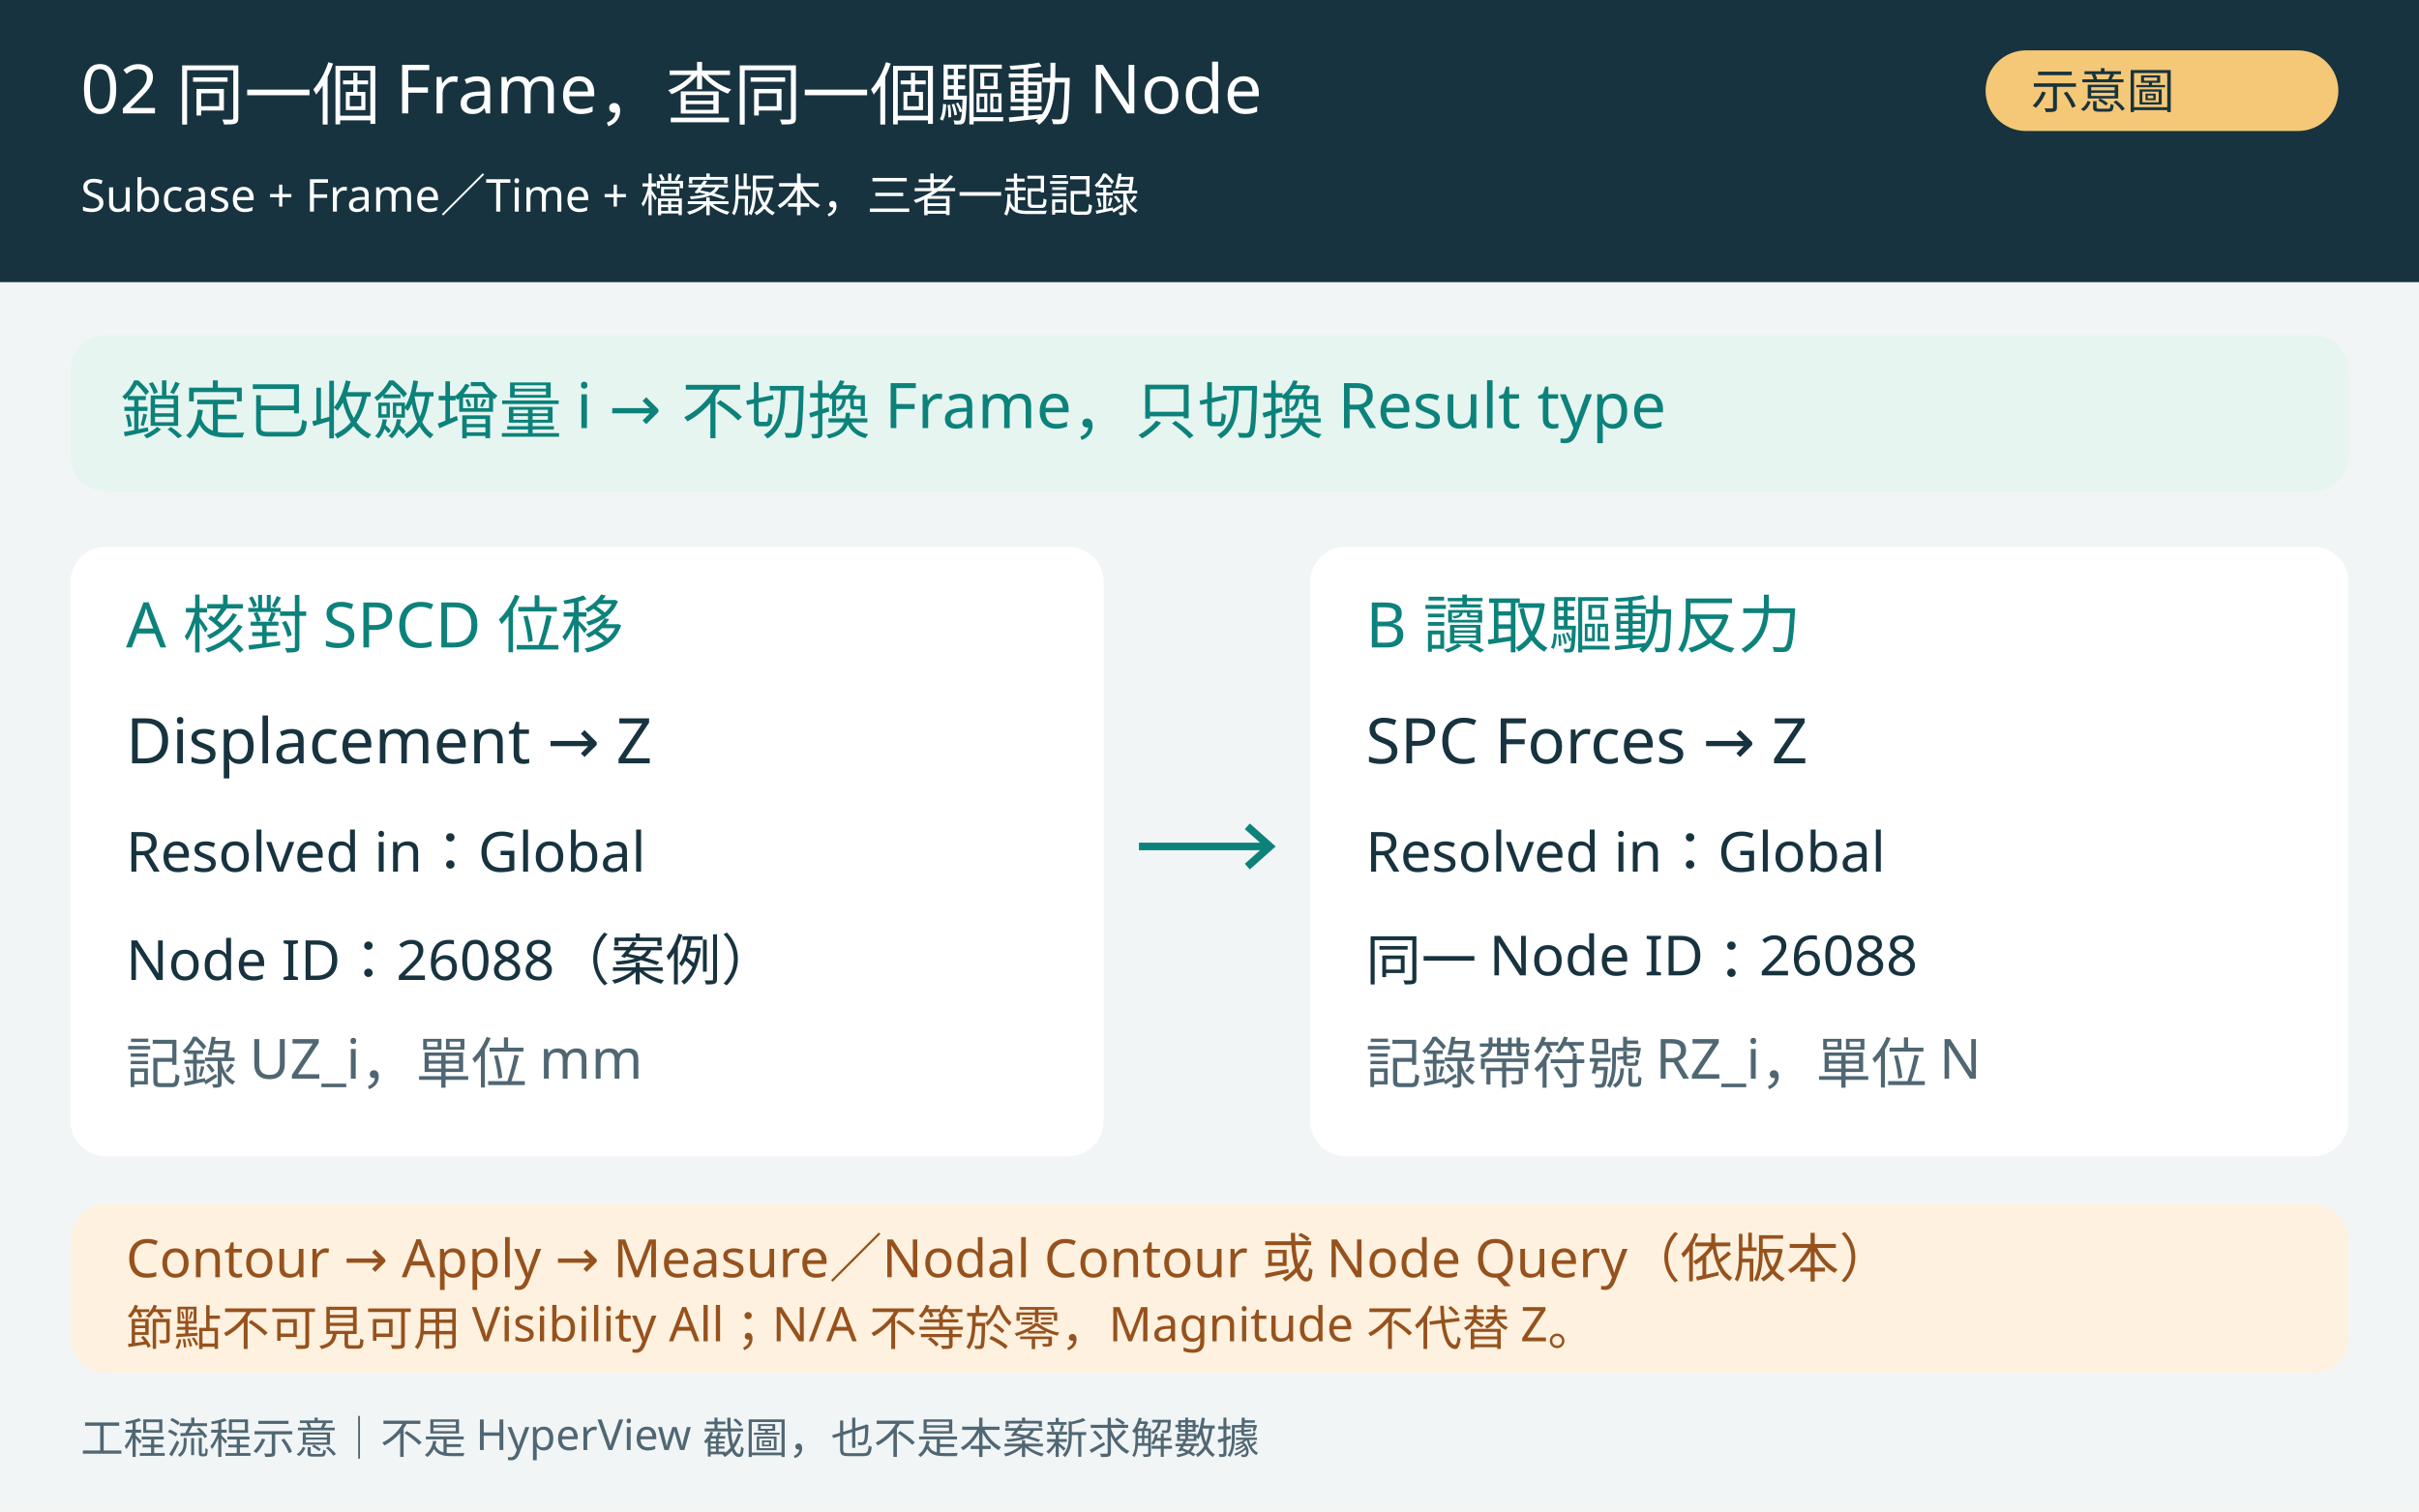
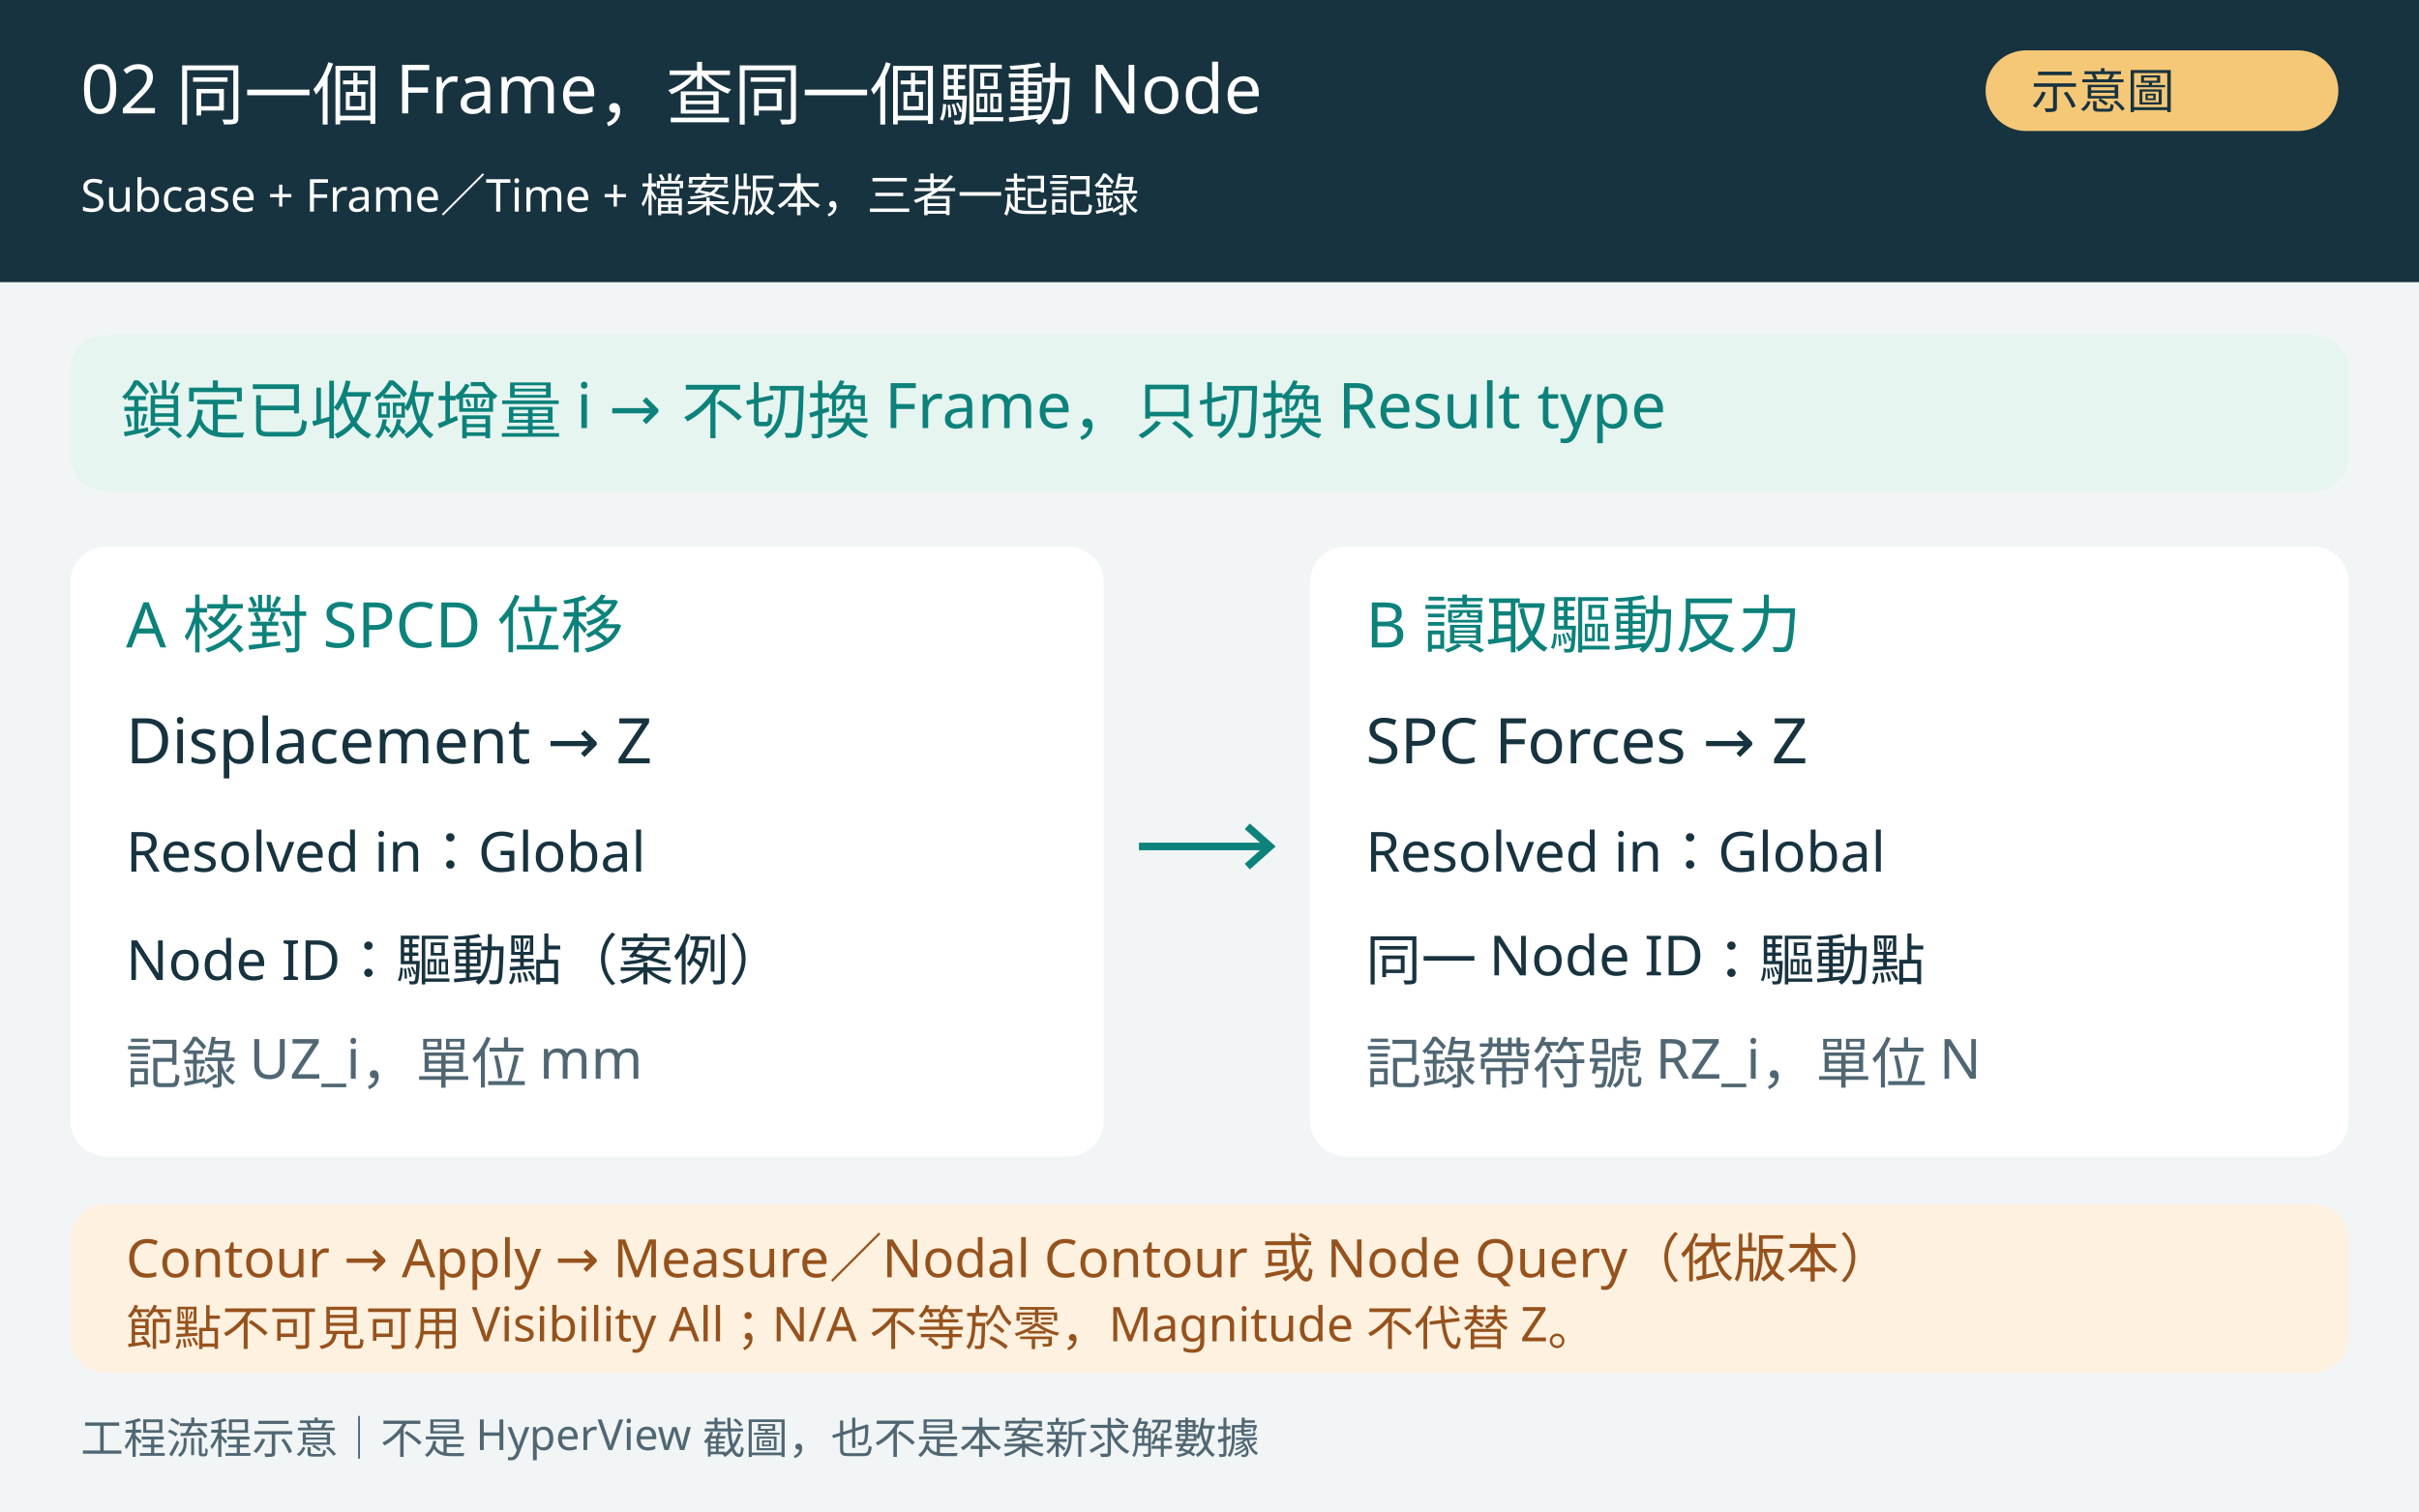
<svg xmlns="http://www.w3.org/2000/svg" viewBox="0 0 960 600" role="img" aria-labelledby="title desc">
  <style>text{font-family:'Microsoft JhengHei','Noto Sans TC',sans-serif}.ink{fill:#17333f}.muted{fill:#506773}.white{fill:#fff}.teal{fill:#e6f5f0}.dark{fill:#17333f}.accent{fill:#0c827b}.warn{fill:#fff1df}.orange{fill:#96521d}.mono{font-family:Consolas,monospace;fill:#17333f}</style>
  <rect width="960" height="600" fill="#f1f5f6" />
  <rect width="960" height="112" fill="#17333f" />
  <text x="32" y="45" class="white" font-size="27">02  同一個 Frame，查同一個驅動 Node</text>
  <text x="32" y="84" class="white" font-size="18">Subcase + Frame／Time + 檔案版本，三者一起記錄</text>
  <rect x="788" y="20" width="140" height="32" rx="16" fill="#f5c877" />
  <text x="806" y="43" class="ink" font-size="19">示意圖</text>
  <rect x="28" y="133" width="904" height="62" rx="14" class="teal" />
  <text x="48" y="172" class="accent" font-size="25">鎖定已收斂增量 i   →   不切換 Frame，只切換 Result type</text>
  <rect x="28" y="217" width="410" height="242" rx="14" class="white" />
  <text x="50" y="257" class="accent" font-size="25">A  核對 SPCD 位移</text>
  <text x="50" y="303" class="ink" font-size="25">Displacement → Z</text>
  <text x="50" y="346" class="ink" font-size="22">Resolved in：Global</text>
-   <text x="50" y="389" class="ink" font-size="22">Node ID：26088（案例）</text>
+   <text x="50" y="389" class="ink" font-size="22">Node ID：驅動點（案例）</text>
  <text x="50" y="430" class="muted" font-size="22">記錄 UZ_i，單位 mm</text>
  <rect x="520" y="217" width="412" height="242" rx="14" class="white" />
  <text x="542" y="257" class="accent" font-size="25">B  讀取驅動反力</text>
  <text x="542" y="303" class="ink" font-size="25">SPC Forces → Z</text>
  <text x="542" y="346" class="ink" font-size="22">Resolved in：Global</text>
-   <text x="542" y="389" class="ink" font-size="22">同一 Node ID：26088</text>
+   <text x="542" y="389" class="ink" font-size="22">同一 Node ID：驅動點</text>
  <text x="542" y="430" class="muted" font-size="22">記錄帶符號 RZ_i，單位 N</text>
  <path d="M452 336 L504 336" fill="none" stroke="#0c827b" stroke-width="3" />
  <path d="M495 328 L504 336 L495 344" fill="none" stroke="#0c827b" stroke-width="3" />
  <rect x="28" y="478" width="904" height="67" rx="14" class="warn" />
  <text x="50" y="507" class="orange" font-size="21">Contour → Apply → Measure／Nodal Contour 或 Node Query（依版本）</text>
  <text x="50" y="534" class="orange" font-size="19">節點不可見可用 Visibility All；N/A 不等於零，Magnitude 不代替 Z。</text>
  <text x="32" y="577" class="muted" font-size="17">工程流程示意｜不是 HyperView 截圖，也不是本案新求解數據</text>
</svg>
